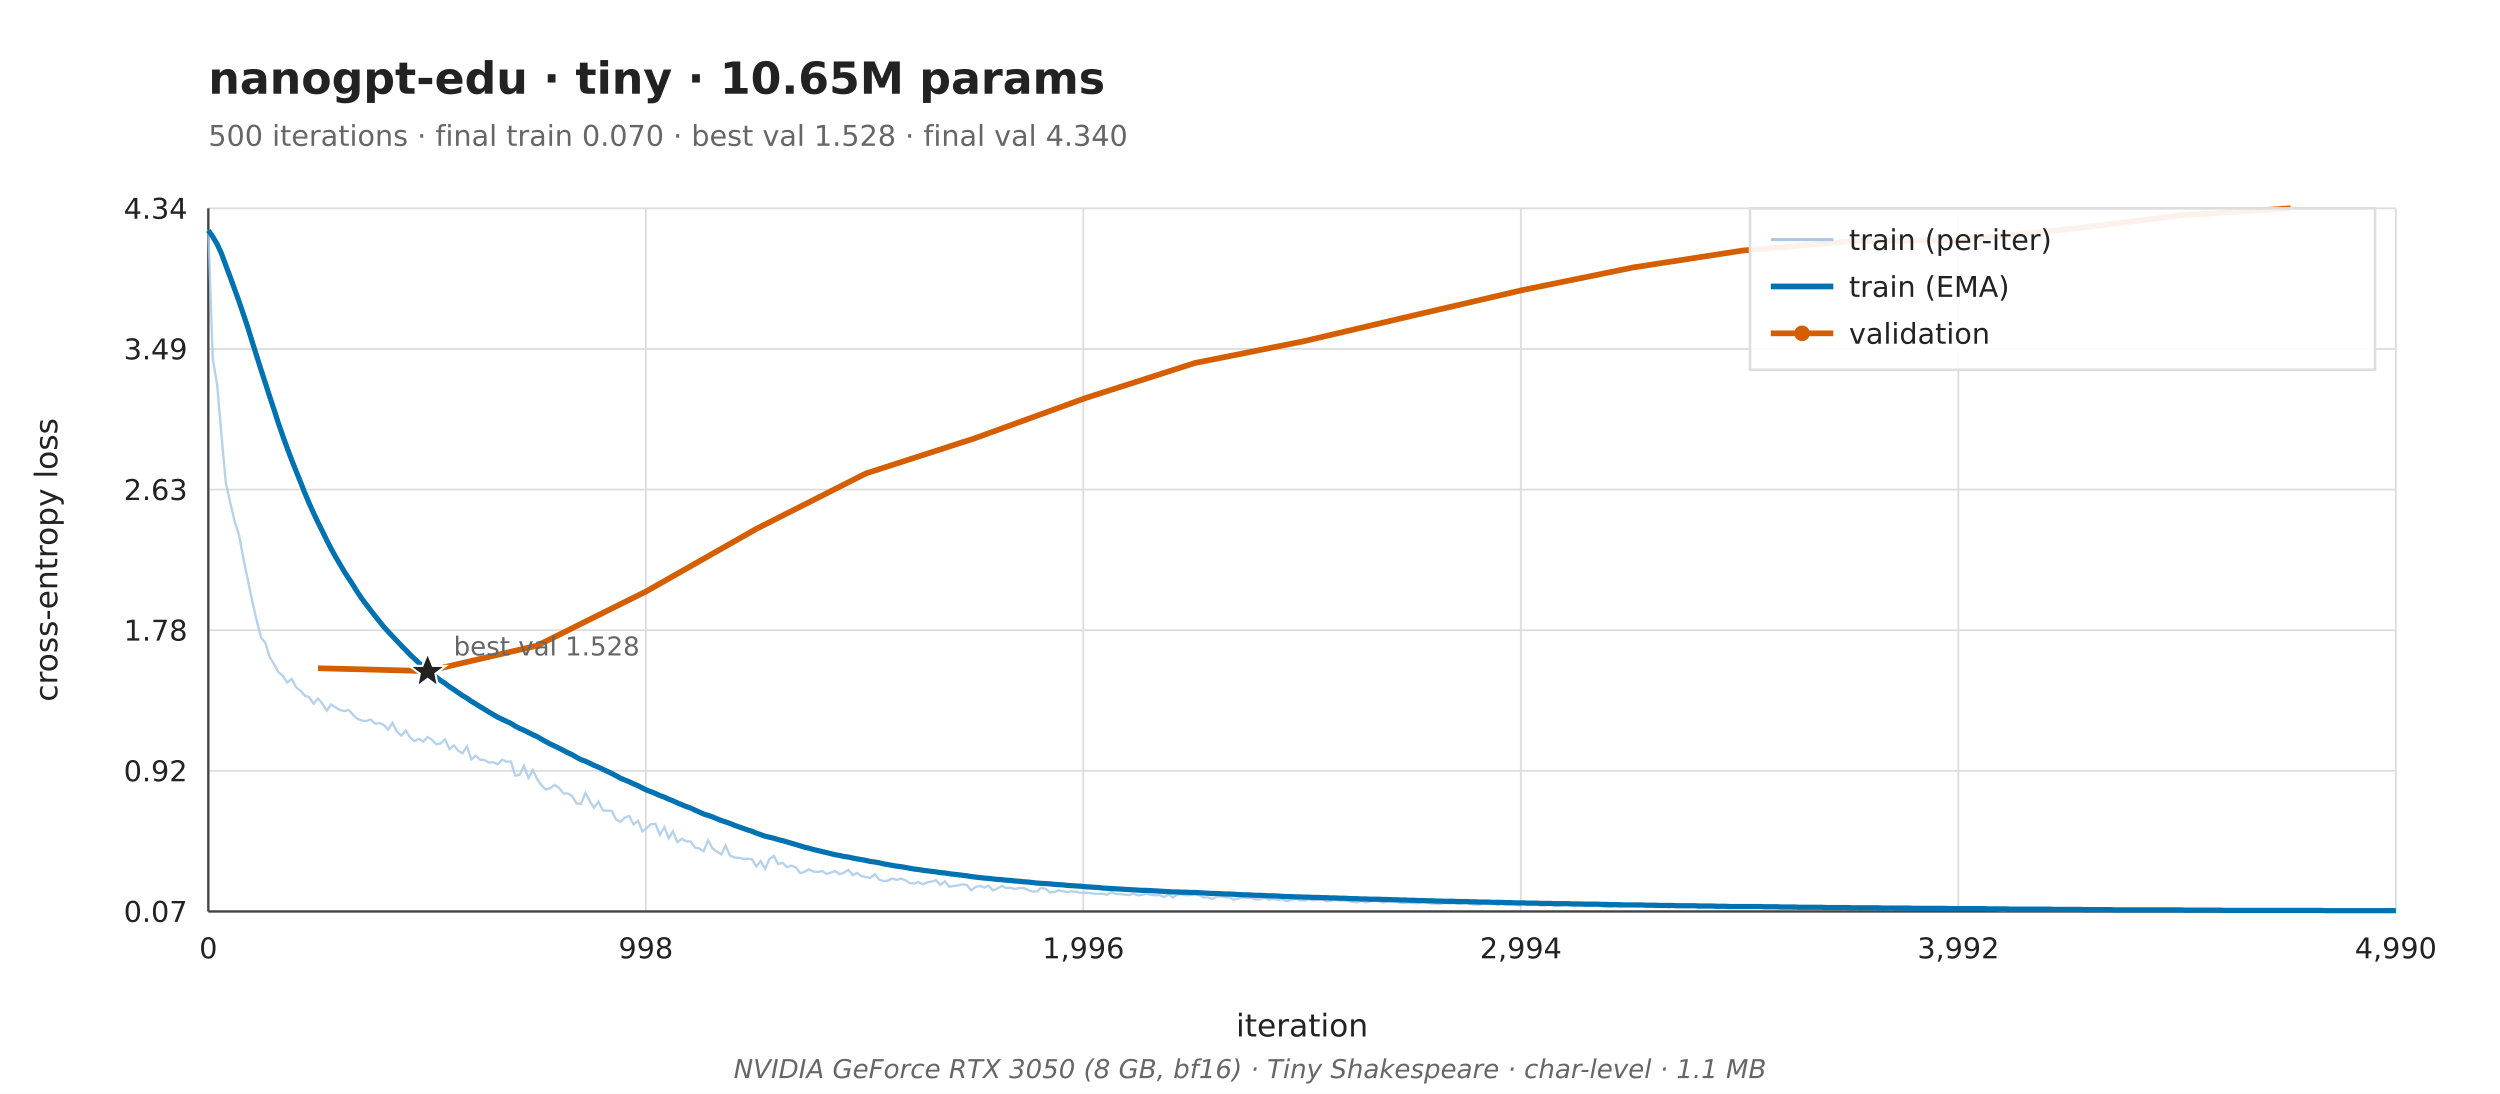
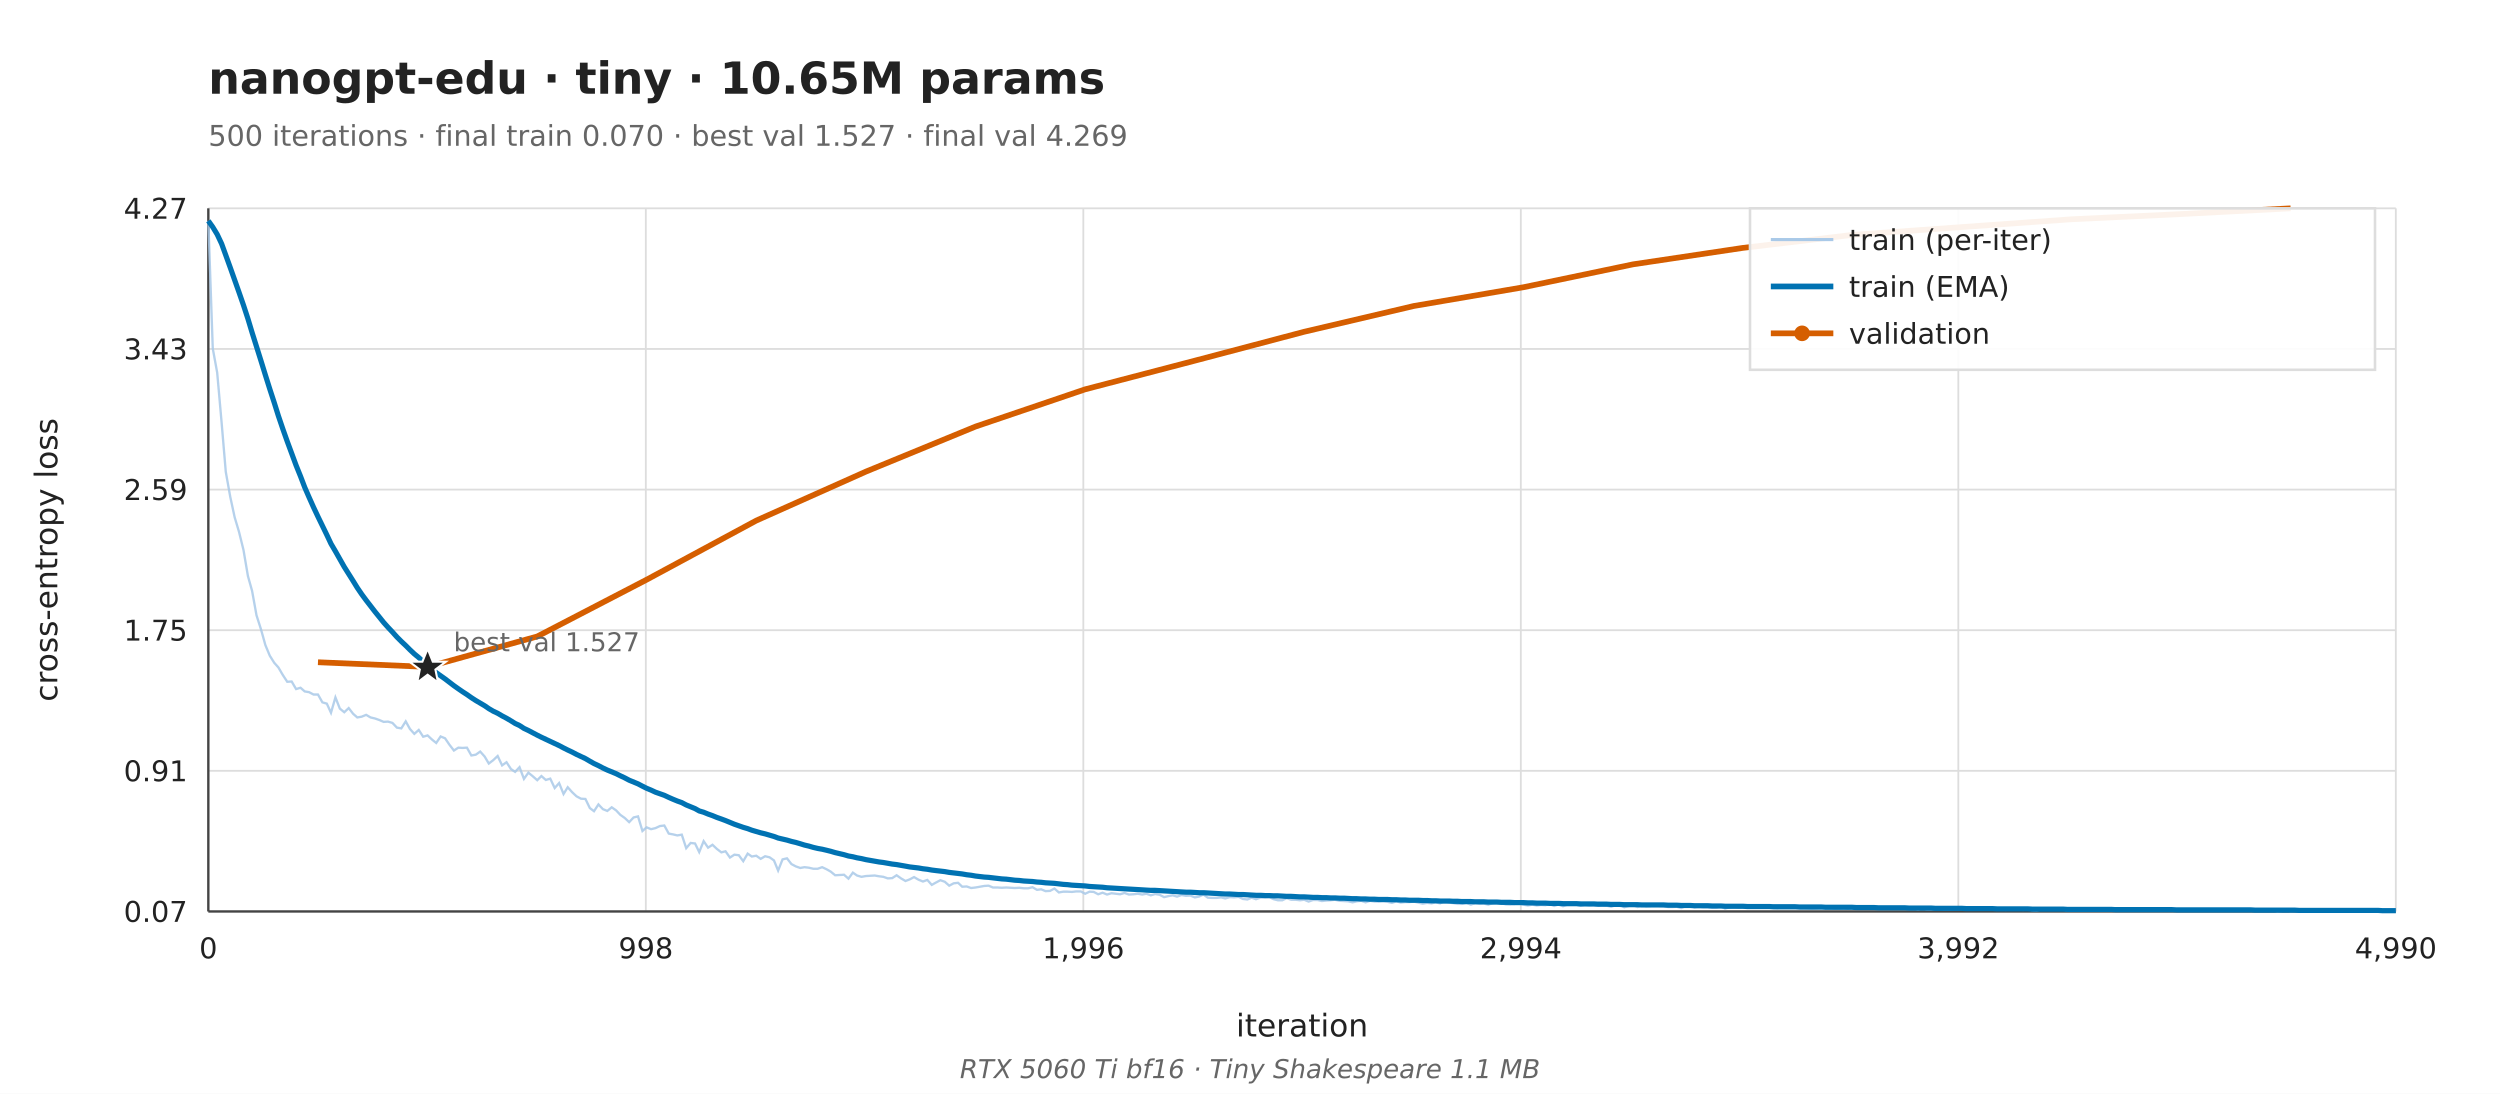
<svg xmlns="http://www.w3.org/2000/svg" width="960" height="420" viewBox="0 0 960 420" font-family="DejaVu Sans, Helvetica, Arial, sans-serif">
  <rect width="960" height="420" fill="white" />
  <text x="80" y="36" font-size="17" font-weight="bold" fill="#222222">nanogpt-edu · tiny · 10.65M params</text>
-   <text x="80" y="56" font-size="11" fill="#666666">500 iterations · final train 0.070 · best val 1.528 · final val 4.340</text>
+   <text x="80" y="56" font-size="11" fill="#666666">500 iterations · final train 0.070 · best val 1.527 · final val 4.269</text>
  <line x1="80" y1="350.0" x2="920" y2="350.0" stroke="#DDDDDD" stroke-width="0.7" />
  <line x1="80" y1="296.0" x2="920" y2="296.0" stroke="#DDDDDD" stroke-width="0.7" />
  <line x1="80" y1="242.0" x2="920" y2="242.0" stroke="#DDDDDD" stroke-width="0.7" />
  <line x1="80" y1="188.0" x2="920" y2="188.0" stroke="#DDDDDD" stroke-width="0.7" />
  <line x1="80" y1="134.0" x2="920" y2="134.0" stroke="#DDDDDD" stroke-width="0.7" />
  <line x1="80" y1="80.0" x2="920" y2="80.0" stroke="#DDDDDD" stroke-width="0.7" />
  <line x1="80.0" y1="80" x2="80.0" y2="350" stroke="#DDDDDD" stroke-width="0.7" />
  <line x1="248.0" y1="80" x2="248.0" y2="350" stroke="#DDDDDD" stroke-width="0.7" />
  <line x1="416.0" y1="80" x2="416.0" y2="350" stroke="#DDDDDD" stroke-width="0.7" />
  <line x1="584.0" y1="80" x2="584.0" y2="350" stroke="#DDDDDD" stroke-width="0.7" />
  <line x1="752.0" y1="80" x2="752.0" y2="350" stroke="#DDDDDD" stroke-width="0.7" />
  <line x1="920.0" y1="80" x2="920.0" y2="350" stroke="#DDDDDD" stroke-width="0.7" />
  <line x1="80" y1="80" x2="80" y2="350" stroke="#444444" stroke-width="0.9" />
  <line x1="80" y1="350" x2="920" y2="350" stroke="#444444" stroke-width="0.9" />
-   <polyline fill="none" stroke="#A9C9E8" stroke-width="0.9" opacity="0.85" points="80.0,88.5 81.7,137.8 83.4,147.8 85.1,167.8 86.7,185.3 88.4,193.0 90.1,200.1 91.8,205.6 93.5,214.6 95.2,222.8 96.8,230.6 98.5,238.0 100.2,244.7 101.9,246.9 103.6,252.4 105.3,255.1 106.9,258.1 108.6,259.5 110.3,262.1 112.0,260.7 113.7,263.9 115.4,265.2 117.0,267.1 118.7,267.7 120.4,270.2 122.1,268.2 123.8,270.2 125.5,272.9 127.1,270.5 128.8,271.6 130.5,272.6 132.2,273.1 133.9,272.6 135.6,274.5 137.2,276.0 138.9,276.7 140.6,276.9 142.3,276.3 144.0,277.9 145.7,277.7 147.3,278.3 149.0,280.2 150.7,277.6 152.4,280.9 154.1,282.5 155.8,280.5 157.4,283.1 159.1,284.6 160.8,283.7 162.5,284.8 164.2,283.0 165.9,284.1 167.5,285.8 169.2,285.5 170.9,283.9 172.6,287.6 174.3,286.2 176.0,288.3 177.6,289.3 179.3,286.6 181.0,291.6 182.7,290.2 184.4,291.7 186.1,291.9 187.7,292.8 189.4,292.7 191.1,293.5 192.8,291.7 194.5,292.5 196.2,292.4 197.8,297.8 199.5,297.6 201.2,294.1 202.9,298.7 204.6,295.7 206.3,299.2 207.9,301.5 209.6,303.2 211.3,302.6 213.0,301.4 214.7,302.6 216.4,304.7 218.0,304.7 219.7,305.7 221.4,308.5 223.1,308.7 224.8,304.5 226.5,307.6 228.1,310.2 229.8,307.8 231.5,311.2 233.2,311.3 234.9,311.4 236.6,314.7 238.2,315.6 239.9,314.0 241.6,313.3 243.3,316.6 245.0,315.2 246.7,319.2 248.3,318.0 250.0,316.5 251.7,316.4 253.4,320.6 255.1,317.6 256.8,321.9 258.4,319.2 260.1,323.4 261.8,322.1 263.5,323.1 265.2,323.1 266.9,325.5 268.5,325.8 270.2,326.9 271.9,322.7 273.6,325.8 275.3,327.0 277.0,328.1 278.6,324.7 280.3,328.5 282.0,329.3 283.7,329.4 285.4,329.8 287.1,329.8 288.7,329.9 290.4,332.7 292.1,330.6 293.8,333.6 295.5,329.8 297.2,328.7 298.8,331.8 300.5,331.3 302.2,333.0 303.9,332.4 305.6,333.1 307.3,335.3 308.9,334.8 310.6,333.8 312.3,334.7 314.0,334.8 315.7,334.5 317.4,335.6 319.0,335.1 320.7,334.5 322.4,335.7 324.1,335.1 325.8,334.0 327.5,336.1 329.1,335.2 330.8,336.4 332.5,336.8 334.2,337.1 335.9,335.7 337.6,337.8 339.2,338.3 340.9,338.2 342.6,337.3 344.3,337.9 346.0,337.4 347.7,338.0 349.3,339.1 351.0,339.3 352.7,338.7 354.4,339.6 356.1,338.8 357.8,338.5 359.4,338.0 361.1,339.8 362.8,338.4 364.5,340.5 366.2,340.2 367.9,340.0 369.5,339.6 371.2,339.8 372.9,341.9 374.6,340.6 376.3,340.2 378.0,340.8 379.6,340.1 381.3,341.9 383.0,341.2 384.7,340.2 386.4,341.0 388.1,340.9 389.7,341.4 391.4,341.0 393.1,341.0 394.8,341.8 396.5,342.4 398.2,342.3 399.8,340.9 401.5,341.3 403.2,342.7 404.9,342.5 406.6,341.9 408.3,342.3 409.9,342.5 411.6,342.3 413.3,342.5 415.0,342.8 416.7,342.8 418.4,342.9 420.0,343.2 421.7,343.2 423.4,343.2 425.1,343.6 426.8,342.5 428.5,343.3 430.1,343.3 431.8,343.5 433.5,343.7 435.2,343.2 436.9,343.8 438.6,343.6 440.2,343.2 441.9,343.6 443.6,343.8 445.3,343.7 447.0,344.5 448.7,343.5 450.3,344.6 452.0,343.6 453.7,343.4 455.4,343.8 457.1,343.7 458.8,343.5 460.4,343.7 462.1,344.6 463.8,344.6 465.5,345.2 467.2,344.3 468.9,344.2 470.5,344.5 472.2,344.6 473.9,345.5 475.6,345.0 477.3,344.5 479.0,344.8 480.6,344.8 482.3,345.4 484.0,345.3 485.7,344.7 487.4,345.5 489.1,345.2 490.7,345.5 492.4,345.4 494.1,346.0 495.8,345.5 497.5,345.1 499.2,345.7 500.8,345.8 502.5,345.3 504.2,345.7 505.9,345.6 507.6,345.3 509.3,346.1 510.9,345.9 512.6,345.6 514.3,345.8 516.0,345.8 517.7,346.0 519.4,346.3 521.0,346.5 522.7,345.9 524.4,346.5 526.1,346.1 527.8,345.9 529.5,346.1 531.1,346.6 532.8,346.2 534.5,346.0 536.2,346.2 537.9,346.7 539.6,346.7 541.2,346.5 542.9,346.8 544.6,346.8 546.3,346.5 548.0,346.5 549.7,347.0 551.3,347.0 553.0,347.1 554.7,346.7 556.4,346.9 558.1,346.8 559.8,347.0 561.4,346.9 563.1,346.7 564.8,347.2 566.5,347.4 568.2,347.4 569.9,346.8 571.5,347.1 573.2,346.6 574.9,347.5 576.6,347.2 578.3,347.4 580.0,347.4 581.6,347.1 583.3,347.7 585.0,347.1 586.7,347.3 588.4,347.2 590.1,347.4 591.7,347.7 593.4,347.7 595.1,347.2 596.8,347.7 598.5,347.8 600.2,347.5 601.8,347.5 603.5,347.6 605.2,347.8 606.9,347.7 608.6,347.7 610.3,347.8 611.9,347.6 613.6,347.5 615.3,348.1 617.0,348.3 618.7,348.2 620.4,347.9 622.0,348.4 623.7,347.7 625.4,347.9 627.1,347.8 628.8,348.1 630.5,347.9 632.1,348.0 633.8,348.0 635.5,348.4 637.2,348.2 638.9,347.9 640.6,348.4 642.2,348.2 643.9,348.2 645.6,348.2 647.3,348.3 649.0,348.3 650.7,348.1 652.3,348.6 654.0,348.4 655.7,348.4 657.4,348.3 659.1,348.6 660.8,348.3 662.4,348.7 664.1,348.7 665.8,348.1 667.5,348.2 669.2,348.3 670.9,348.2 672.5,348.3 674.2,348.6 675.9,348.5 677.6,348.5 679.3,348.7 681.0,348.5 682.6,348.8 684.3,348.8 686.0,348.6 687.7,348.5 689.4,349.1 691.1,349.0 692.7,348.8 694.4,348.7 696.1,348.5 697.8,348.6 699.5,348.6 701.2,349.0 702.8,349.0 704.5,348.7 706.2,348.8 707.9,349.1 709.6,348.8 711.3,348.7 712.9,349.1 714.6,348.7 716.3,348.9 718.0,348.7 719.7,349.1 721.4,348.8 723.0,349.0 724.7,349.0 726.4,349.3 728.1,348.8 729.8,349.0 731.5,348.8 733.1,348.9 734.8,349.2 736.5,349.1 738.2,349.0 739.9,349.0 741.6,349.1 743.2,348.7 744.9,349.3 746.6,349.1 748.3,349.1 750.0,349.2 751.7,349.1 753.3,349.1 755.0,349.1 756.7,349.2 758.4,349.2 760.1,349.1 761.8,349.0 763.4,349.2 765.1,349.3 766.8,349.4 768.5,349.5 770.2,349.5 771.9,349.2 773.5,349.2 775.2,349.4 776.9,349.3 778.6,349.3 780.3,349.4 782.0,349.3 783.6,349.3 785.3,349.3 787.0,349.2 788.7,349.3 790.4,349.4 792.1,349.5 793.7,349.7 795.4,349.2 797.1,349.5 798.8,349.8 800.5,349.5 802.2,349.5 803.8,349.5 805.5,349.5 807.2,349.6 808.9,349.6 810.6,349.6 812.3,349.7 813.9,349.3 815.6,349.8 817.3,349.7 819.0,349.4 820.7,349.5 822.4,349.4 824.0,349.5 825.7,349.5 827.4,349.3 829.1,349.7 830.8,349.5 832.5,349.4 834.1,349.2 835.8,349.5 837.5,349.8 839.2,349.7 840.9,349.6 842.6,349.8 844.2,349.8 845.9,349.6 847.6,349.9 849.3,349.7 851.0,349.7 852.7,349.7 854.3,349.8 856.0,349.6 857.7,349.8 859.4,349.5 861.1,349.4 862.8,349.8 864.4,349.8 866.1,349.8 867.8,349.8 869.5,349.6 871.2,349.7 872.9,349.7 874.5,349.6 876.2,349.7 877.9,349.8 879.6,349.6 881.3,349.8 883.0,349.4 884.6,349.8 886.3,349.8 888.0,349.7 889.7,349.6 891.4,349.8 893.1,349.7 894.7,349.8 896.4,349.6 898.1,349.7 899.8,349.8 901.5,349.5 903.2,349.7 904.8,349.7 906.5,350.0 908.2,349.8 909.9,349.8 911.6,349.7 913.3,349.7 914.9,349.7 916.6,349.9 918.3,349.8 920.0,349.8" />
-   <polyline fill="none" stroke="#0072B2" stroke-width="2" points="80.0,88.5 81.7,90.9 83.4,93.8 85.1,97.5 86.7,101.9 88.4,106.4 90.1,111.1 91.8,115.8 93.5,120.8 95.2,125.9 96.8,131.1 98.5,136.5 100.2,141.9 101.9,147.1 103.6,152.4 105.3,157.5 106.9,162.5 108.6,167.4 110.3,172.1 112.0,176.6 113.7,180.9 115.4,185.1 117.0,189.2 118.7,193.2 120.4,197.0 122.1,200.6 123.8,204.0 125.5,207.5 127.1,210.6 128.8,213.7 130.5,216.6 132.2,219.5 133.9,222.1 135.6,224.7 137.2,227.3 138.9,229.8 140.6,232.1 142.3,234.3 144.0,236.5 145.7,238.6 147.3,240.6 149.0,242.5 150.7,244.3 152.4,246.1 154.1,247.9 155.8,249.6 157.4,251.3 159.1,252.9 160.8,254.5 162.5,256.0 164.2,257.3 165.9,258.7 167.5,260.0 169.2,261.3 170.9,262.4 172.6,263.7 174.3,264.8 176.0,266.0 177.6,267.1 179.3,268.1 181.0,269.3 182.7,270.3 184.4,271.4 186.1,272.4 187.7,273.4 189.4,274.4 191.1,275.4 192.8,276.2 194.5,277.0 196.2,277.8 197.8,278.8 199.5,279.7 201.2,280.4 202.9,281.3 204.6,282.1 206.3,282.9 207.9,283.8 209.6,284.8 211.3,285.7 213.0,286.5 214.7,287.3 216.4,288.2 218.0,289.0 219.7,289.8 221.4,290.8 223.1,291.7 224.8,292.3 226.5,293.1 228.1,293.9 229.8,294.6 231.5,295.4 233.2,296.2 234.9,297.0 236.6,297.9 238.2,298.8 239.9,299.5 241.6,300.2 243.3,301.0 245.0,301.7 246.7,302.6 248.3,303.4 250.0,304.0 251.7,304.7 253.4,305.5 255.1,306.1 256.8,306.9 258.4,307.5 260.1,308.3 261.8,309.0 263.5,309.7 265.2,310.3 266.9,311.1 268.5,311.8 270.2,312.6 271.9,313.1 273.6,313.7 275.3,314.4 277.0,315.1 278.6,315.6 280.3,316.2 282.0,316.9 283.7,317.5 285.4,318.1 287.1,318.7 288.7,319.2 290.4,319.9 292.1,320.5 293.8,321.1 295.5,321.5 297.2,321.9 298.8,322.4 300.5,322.8 302.2,323.3 303.9,323.8 305.6,324.3 307.3,324.8 308.9,325.3 310.6,325.7 312.3,326.2 314.0,326.6 315.7,327.0 317.4,327.4 319.0,327.8 320.7,328.2 322.4,328.5 324.1,328.9 325.8,329.1 327.5,329.5 329.1,329.8 330.8,330.1 332.5,330.4 334.2,330.8 335.9,331.0 337.6,331.3 339.2,331.7 340.9,332.0 342.6,332.3 344.3,332.6 346.0,332.8 347.7,333.1 349.3,333.4 351.0,333.7 352.7,333.9 354.4,334.2 356.1,334.4 357.8,334.6 359.4,334.8 361.1,335.1 362.8,335.2 364.5,335.5 366.2,335.7 367.9,335.9 369.5,336.1 371.2,336.3 372.9,336.6 374.6,336.8 376.3,337.0 378.0,337.2 379.6,337.3 381.3,337.5 383.0,337.7 384.7,337.8 386.4,338.0 388.1,338.1 389.7,338.3 391.4,338.4 393.1,338.6 394.8,338.7 396.5,338.9 398.2,339.1 399.8,339.2 401.5,339.3 403.2,339.4 404.9,339.6 406.6,339.7 408.3,339.8 409.9,340.0 411.6,340.1 413.3,340.2 415.0,340.3 416.7,340.5 418.4,340.6 420.0,340.7 421.7,340.8 423.4,341.0 425.1,341.1 426.8,341.2 428.5,341.3 430.1,341.4 431.8,341.5 433.5,341.6 435.2,341.7 436.9,341.8 438.6,341.9 440.2,341.9 441.9,342.0 443.6,342.1 445.3,342.2 447.0,342.3 448.7,342.4 450.3,342.5 452.0,342.5 453.7,342.6 455.4,342.6 457.1,342.7 458.8,342.7 460.4,342.8 462.1,342.9 463.8,343.0 465.5,343.1 467.2,343.1 468.9,343.2 470.5,343.3 472.2,343.3 473.9,343.4 475.6,343.5 477.3,343.6 479.0,343.6 480.6,343.7 482.3,343.8 484.0,343.8 485.7,343.9 487.4,344.0 489.1,344.0 490.7,344.1 492.4,344.2 494.1,344.3 495.8,344.3 497.5,344.4 499.2,344.4 500.8,344.5 502.5,344.5 504.2,344.6 505.9,344.6 507.6,344.7 509.3,344.7 510.9,344.8 512.6,344.8 514.3,344.9 516.0,344.9 517.7,345.0 519.4,345.1 521.0,345.1 522.7,345.2 524.4,345.2 526.1,345.3 527.8,345.3 529.5,345.3 531.1,345.4 532.8,345.4 534.5,345.5 536.2,345.5 537.9,345.6 539.6,345.6 541.2,345.7 542.9,345.7 544.6,345.8 546.3,345.8 548.0,345.9 549.7,345.9 551.3,346.0 553.0,346.0 554.7,346.1 556.4,346.1 558.1,346.1 559.8,346.2 561.4,346.2 563.1,346.2 564.8,346.3 566.5,346.3 568.2,346.4 569.9,346.4 571.5,346.4 573.2,346.5 574.9,346.5 576.6,346.5 578.3,346.6 580.0,346.6 581.6,346.7 583.3,346.7 585.0,346.7 586.7,346.8 588.4,346.8 590.1,346.8 591.7,346.9 593.4,346.9 595.1,346.9 596.8,347.0 598.5,347.0 600.2,347.0 601.8,347.0 603.5,347.1 605.2,347.1 606.9,347.1 608.6,347.2 610.3,347.2 611.9,347.2 613.6,347.2 615.3,347.3 617.0,347.3 618.7,347.4 620.4,347.4 622.0,347.4 623.7,347.5 625.4,347.5 627.1,347.5 628.8,347.5 630.5,347.5 632.1,347.6 633.8,347.6 635.5,347.6 637.2,347.7 638.9,347.7 640.6,347.7 642.2,347.7 643.9,347.8 645.6,347.8 647.3,347.8 649.0,347.8 650.7,347.8 652.3,347.9 654.0,347.9 655.7,347.9 657.4,347.9 659.1,348.0 660.8,348.0 662.4,348.0 664.1,348.1 665.8,348.1 667.5,348.1 669.2,348.1 670.9,348.1 672.5,348.1 674.2,348.1 675.9,348.1 677.6,348.2 679.3,348.2 681.0,348.2 682.6,348.2 684.3,348.3 686.0,348.3 687.7,348.3 689.4,348.3 691.1,348.4 692.7,348.4 694.4,348.4 696.1,348.4 697.8,348.4 699.5,348.4 701.2,348.5 702.8,348.5 704.5,348.5 706.2,348.5 707.9,348.5 709.6,348.5 711.3,348.6 712.9,348.6 714.6,348.6 716.3,348.6 718.0,348.6 719.7,348.6 721.4,348.6 723.0,348.7 724.7,348.7 726.4,348.7 728.1,348.7 729.8,348.7 731.5,348.7 733.1,348.7 734.8,348.8 736.5,348.8 738.2,348.8 739.9,348.8 741.6,348.8 743.2,348.8 744.9,348.8 746.6,348.8 748.3,348.9 750.0,348.9 751.7,348.9 753.3,348.9 755.0,348.9 756.7,348.9 758.4,348.9 760.1,348.9 761.8,348.9 763.4,349.0 765.1,349.0 766.8,349.0 768.5,349.0 770.2,349.0 771.9,349.1 773.5,349.1 775.2,349.1 776.9,349.1 778.6,349.1 780.3,349.1 782.0,349.1 783.6,349.1 785.3,349.1 787.0,349.1 788.7,349.2 790.4,349.2 792.1,349.2 793.7,349.2 795.4,349.2 797.1,349.2 798.8,349.2 800.5,349.3 802.2,349.3 803.8,349.3 805.5,349.3 807.2,349.3 808.9,349.3 810.6,349.3 812.3,349.4 813.9,349.4 815.6,349.4 817.3,349.4 819.0,349.4 820.7,349.4 822.4,349.4 824.0,349.4 825.7,349.4 827.4,349.4 829.1,349.4 830.8,349.4 832.5,349.4 834.1,349.4 835.8,349.4 837.5,349.4 839.2,349.5 840.9,349.5 842.6,349.5 844.2,349.5 845.9,349.5 847.6,349.5 849.3,349.5 851.0,349.5 852.7,349.5 854.3,349.6 856.0,349.6 857.7,349.6 859.4,349.6 861.1,349.6 862.8,349.6 864.4,349.6 866.1,349.6 867.8,349.6 869.5,349.6 871.2,349.6 872.9,349.6 874.5,349.6 876.2,349.6 877.9,349.6 879.6,349.6 881.3,349.6 883.0,349.6 884.6,349.6 886.3,349.6 888.0,349.6 889.7,349.6 891.4,349.6 893.1,349.7 894.7,349.7 896.4,349.7 898.1,349.7 899.8,349.7 901.5,349.7 903.2,349.7 904.8,349.7 906.5,349.7 908.2,349.7 909.9,349.7 911.6,349.7 913.3,349.7 914.9,349.7 916.6,349.7 918.3,349.7 920.0,349.7" />
-   <polyline fill="none" stroke="#D55E00" stroke-width="2.2" points="122.1,256.6 164.2,257.7 206.3,247.9 248.3,227.0 290.4,203.1 332.5,181.8 374.6,168.2 416.7,152.9 458.8,139.4 500.8,131.0 542.9,121.1 585.0,111.3 627.1,102.7 669.2,96.2 711.3,92.6 753.3,92.2 795.4,87.9 837.5,82.7 879.6,80.0" />
-   <polygon points="164.2,250.7 166.2,255.7 171.2,255.7 167.2,258.7 168.2,263.7 164.2,260.7 160.2,263.7 161.2,258.7 157.2,255.7 162.2,255.7" fill="#222" stroke="white" stroke-width="0.8" />
-   <text x="174.2" y="251.7" font-size="10" fill="#666666">best val 1.528</text>
+   <polyline fill="none" stroke="#A9C9E8" stroke-width="0.9" opacity="0.85" points="80.0,84.8 81.7,133.8 83.4,143.1 85.1,162.3 86.7,181.2 88.4,190.7 90.1,198.6 91.8,204.3 93.5,211.2 95.2,221.2 96.8,226.9 98.5,236.3 100.2,241.6 101.9,247.7 103.6,251.8 105.3,254.5 106.9,256.3 108.6,259.2 110.3,261.8 112.0,261.7 113.7,264.6 115.4,264.1 117.0,265.5 118.7,265.8 120.4,266.7 122.1,266.7 123.8,269.7 125.5,270.2 127.1,273.7 128.8,267.8 130.5,272.1 132.2,273.5 133.9,271.9 135.6,274.1 137.2,275.5 138.9,275.2 140.6,274.5 142.3,275.5 144.0,275.9 145.7,276.5 147.3,277.2 149.0,277.1 150.7,277.6 152.4,279.4 154.1,279.7 155.8,277.0 157.4,279.9 159.1,281.8 160.8,280.3 162.5,282.9 164.2,282.4 165.9,284.0 167.5,285.3 169.2,282.8 170.9,283.5 172.6,286.0 174.3,288.2 176.0,287.1 177.6,287.2 179.3,287.1 181.0,290.1 182.7,289.8 184.4,288.6 186.1,290.5 187.7,293.2 189.4,291.9 191.1,290.3 192.8,293.9 194.5,292.7 196.2,295.3 197.8,296.4 199.5,294.6 201.2,299.1 202.9,296.7 204.6,298.1 206.3,299.6 207.9,298.0 209.6,299.5 211.3,299.0 213.0,302.6 214.7,300.7 216.4,304.9 218.0,302.3 219.7,304.2 221.4,305.8 223.1,306.7 224.8,306.8 226.5,310.3 228.1,311.5 229.8,308.9 231.5,310.7 233.2,311.4 234.9,310.0 236.6,311.2 238.2,312.9 239.9,314.1 241.6,315.7 243.3,313.9 245.0,313.5 246.7,319.1 248.3,317.7 250.0,318.4 251.7,318.0 253.4,317.2 255.1,317.0 256.8,320.1 258.4,320.4 260.1,320.8 261.8,320.5 263.5,325.7 265.2,323.7 266.9,323.9 268.5,327.2 270.2,323.0 271.9,325.5 273.6,324.4 275.3,326.0 277.0,327.3 278.6,326.9 280.3,329.3 282.0,328.2 283.7,328.4 285.4,330.7 287.1,327.8 288.7,328.9 290.4,328.6 292.1,329.8 293.8,328.8 295.5,329.2 297.2,330.4 298.8,334.3 300.5,330.0 302.2,329.6 303.9,331.8 305.6,332.7 307.3,333.3 308.9,333.0 310.6,333.2 312.3,333.6 314.0,333.6 315.7,333.0 317.4,333.8 319.0,334.7 320.7,336.1 322.4,336.0 324.1,335.9 325.8,337.4 327.5,335.1 329.1,336.2 330.8,336.7 332.5,336.4 334.2,336.3 335.9,336.2 337.6,336.5 339.2,336.7 340.9,337.3 342.6,337.2 344.3,336.1 346.0,337.3 347.7,338.3 349.3,337.7 351.0,336.8 352.7,337.8 354.4,338.5 356.1,337.9 357.8,339.8 359.4,338.9 361.1,338.0 362.8,338.6 364.5,340.1 366.2,339.2 367.9,339.0 369.5,340.5 371.2,340.4 372.9,341.0 374.6,340.8 376.3,340.5 378.0,340.2 379.6,340.1 381.3,340.8 383.0,340.8 384.7,340.9 386.4,340.8 388.1,340.9 389.7,341.0 391.4,340.9 393.1,341.1 394.8,341.1 396.5,340.7 398.2,341.7 399.8,341.5 401.5,342.2 403.2,342.1 404.9,341.2 406.6,342.7 408.3,342.4 409.9,342.4 411.6,342.5 413.3,342.3 415.0,342.3 416.7,343.2 418.4,342.4 420.0,342.5 421.7,343.4 423.4,342.8 425.1,343.5 426.8,343.0 428.5,343.2 430.1,343.4 431.8,342.9 433.5,343.5 435.2,343.4 436.9,343.2 438.6,343.5 440.2,343.2 441.9,343.8 443.6,343.3 445.3,343.6 447.0,344.5 448.7,344.1 450.3,343.8 452.0,344.3 453.7,343.7 455.4,344.0 457.1,343.9 458.8,344.6 460.4,344.3 462.1,343.5 463.8,344.7 465.5,344.8 467.2,344.8 468.9,344.6 470.5,345.0 472.2,344.5 473.9,344.6 475.6,344.4 477.3,345.2 479.0,345.4 480.6,344.7 482.3,345.3 484.0,344.7 485.7,344.6 487.4,344.5 489.1,345.3 490.7,345.7 492.4,345.7 494.1,344.9 495.8,345.5 497.5,345.5 499.2,345.7 500.8,345.5 502.5,346.2 504.2,345.6 505.9,345.6 507.6,346.0 509.3,345.8 510.9,345.7 512.6,345.5 514.3,345.9 516.0,346.0 517.7,346.1 519.4,346.5 521.0,346.1 522.7,345.9 524.4,346.5 526.1,345.9 527.8,346.2 529.5,346.2 531.1,346.1 532.8,346.3 534.5,346.7 536.2,346.1 537.9,346.6 539.6,346.4 541.2,346.4 542.9,346.2 544.6,346.6 546.3,347.0 548.0,346.7 549.7,346.9 551.3,346.5 553.0,346.9 554.7,346.0 556.4,346.6 558.1,346.8 559.8,347.1 561.4,347.1 563.1,346.7 564.8,347.4 566.5,346.7 568.2,347.1 569.9,347.0 571.5,347.4 573.2,346.8 574.9,346.6 576.6,346.9 578.3,347.3 580.0,347.4 581.6,347.1 583.3,346.9 585.0,347.4 586.7,347.7 588.4,347.4 590.1,347.7 591.7,347.5 593.4,347.6 595.1,347.2 596.8,347.9 598.5,347.3 600.2,348.0 601.8,347.4 603.5,347.2 605.2,347.4 606.9,347.8 608.6,347.4 610.3,347.7 611.9,347.6 613.6,347.8 615.3,347.6 617.0,347.8 618.7,348.2 620.4,347.6 622.0,347.5 623.7,348.4 625.4,347.9 627.1,347.6 628.8,348.3 630.5,347.6 632.1,348.0 633.8,347.9 635.5,347.7 637.2,347.9 638.9,348.0 640.6,348.3 642.2,348.3 643.9,348.2 645.6,348.7 647.3,348.0 649.0,348.0 650.7,348.4 652.3,348.1 654.0,348.4 655.7,348.4 657.4,348.5 659.1,348.5 660.8,348.0 662.4,348.9 664.1,348.4 665.8,348.1 667.5,348.5 669.2,348.4 670.9,348.5 672.5,348.6 674.2,348.4 675.9,348.1 677.6,348.5 679.3,348.6 681.0,348.5 682.6,348.7 684.3,348.3 686.0,348.6 687.7,348.4 689.4,348.5 691.1,348.6 692.7,348.6 694.4,348.7 696.1,348.8 697.8,348.7 699.5,348.4 701.2,348.6 702.8,348.4 704.5,348.9 706.2,348.8 707.9,348.6 709.6,349.0 711.3,348.3 712.9,349.0 714.6,348.8 716.3,348.9 718.0,348.7 719.7,349.0 721.4,349.0 723.0,348.6 724.7,348.7 726.4,348.8 728.1,348.9 729.8,349.0 731.5,349.0 733.1,348.9 734.8,348.8 736.5,349.2 738.2,348.8 739.9,349.2 741.6,349.2 743.2,348.9 744.9,349.0 746.6,349.3 748.3,349.3 750.0,349.1 751.7,349.1 753.3,348.9 755.0,349.2 756.7,349.3 758.4,349.2 760.1,349.3 761.8,348.8 763.4,349.1 765.1,349.3 766.8,349.2 768.5,349.1 770.2,349.4 771.9,349.2 773.5,349.1 775.2,349.3 776.9,349.4 778.6,349.2 780.3,349.5 782.0,349.6 783.6,349.3 785.3,349.2 787.0,349.2 788.7,349.2 790.4,349.2 792.1,349.2 793.7,349.6 795.4,349.3 797.1,349.6 798.8,349.3 800.5,349.1 802.2,349.3 803.8,349.1 805.5,349.5 807.2,349.5 808.9,349.6 810.6,349.4 812.3,349.3 813.9,349.4 815.6,349.4 817.3,349.5 819.0,349.3 820.7,349.3 822.4,349.3 824.0,349.4 825.7,349.5 827.4,349.5 829.1,349.5 830.8,349.5 832.5,349.4 834.1,349.5 835.8,349.6 837.5,349.5 839.2,349.7 840.9,349.1 842.6,349.3 844.2,349.7 845.9,349.6 847.6,349.6 849.3,349.7 851.0,349.4 852.7,349.6 854.3,349.5 856.0,349.4 857.7,349.6 859.4,349.5 861.1,349.4 862.8,349.4 864.4,349.5 866.1,349.7 867.8,349.6 869.5,349.6 871.2,349.4 872.9,349.5 874.5,350.0 876.2,349.8 877.9,349.6 879.6,349.9 881.3,349.8 883.0,350.0 884.6,349.4 886.3,349.5 888.0,349.7 889.7,349.4 891.4,349.6 893.1,349.7 894.7,349.7 896.4,349.7 898.1,349.5 899.8,349.8 901.5,349.9 903.2,349.5 904.8,349.8 906.5,349.7 908.2,349.9 909.9,349.7 911.6,350.0 913.3,349.5 914.9,350.0 916.6,349.6 918.3,349.6 920.0,349.8" />
+   <polyline fill="none" stroke="#0072B2" stroke-width="2" points="80.0,84.8 81.7,87.2 83.4,90.0 85.1,93.6 86.7,98.0 88.4,102.7 90.1,107.5 91.8,112.3 93.5,117.2 95.2,122.4 96.8,127.7 98.5,133.1 100.2,138.5 101.9,144.0 103.6,149.4 105.3,154.6 106.9,159.7 108.6,164.7 110.3,169.5 112.0,174.1 113.7,178.7 115.4,182.9 117.0,187.1 118.7,191.0 120.4,194.8 122.1,198.4 123.8,201.9 125.5,205.4 127.1,208.8 128.8,211.7 130.5,214.7 132.2,217.7 133.9,220.4 135.6,223.1 137.2,225.7 138.9,228.2 140.6,230.5 142.3,232.7 144.0,234.9 145.7,237.0 147.3,239.0 149.0,240.9 150.7,242.7 152.4,244.6 154.1,246.3 155.8,247.9 157.4,249.5 159.1,251.1 160.8,252.5 162.5,254.1 164.2,255.5 165.9,256.9 167.5,258.3 169.2,259.5 170.9,260.7 172.6,262.0 174.3,263.3 176.0,264.5 177.6,265.6 179.3,266.7 181.0,267.9 182.7,269.0 184.4,270.0 186.1,271.0 187.7,272.1 189.4,273.1 191.1,273.9 192.8,274.9 194.5,275.8 196.2,276.8 197.8,277.8 199.5,278.6 201.2,279.7 202.9,280.5 204.6,281.4 206.3,282.3 207.9,283.1 209.6,283.9 211.3,284.7 213.0,285.5 214.7,286.3 216.4,287.2 218.0,288.0 219.7,288.8 221.4,289.7 223.1,290.5 224.8,291.3 226.5,292.3 228.1,293.2 229.8,294.0 231.5,294.9 233.2,295.7 234.9,296.4 236.6,297.1 238.2,297.9 239.9,298.7 241.6,299.6 243.3,300.3 245.0,301.0 246.7,301.9 248.3,302.7 250.0,303.4 251.7,304.2 253.4,304.8 255.1,305.4 256.8,306.2 258.4,306.9 260.1,307.6 261.8,308.2 263.5,309.1 265.2,309.8 266.9,310.5 268.5,311.4 270.2,311.9 271.9,312.6 273.6,313.2 275.3,313.9 277.0,314.5 278.6,315.1 280.3,315.8 282.0,316.5 283.7,317.1 285.4,317.7 287.1,318.2 288.7,318.8 290.4,319.3 292.1,319.8 293.8,320.2 295.5,320.7 297.2,321.2 298.8,321.8 300.5,322.2 302.2,322.6 303.9,323.1 305.6,323.5 307.3,324.0 308.9,324.5 310.6,324.9 312.3,325.4 314.0,325.8 315.7,326.1 317.4,326.5 319.0,326.9 320.7,327.4 322.4,327.8 324.1,328.2 325.8,328.7 327.5,329.0 329.1,329.4 330.8,329.7 332.5,330.1 334.2,330.4 335.9,330.7 337.6,331.0 339.2,331.2 340.9,331.5 342.6,331.8 344.3,332.0 346.0,332.3 347.7,332.6 349.3,332.9 351.0,333.1 352.7,333.3 354.4,333.6 356.1,333.8 357.8,334.1 359.4,334.3 361.1,334.5 362.8,334.7 364.5,335.0 366.2,335.2 367.9,335.4 369.5,335.6 371.2,335.9 372.9,336.1 374.6,336.4 376.3,336.6 378.0,336.8 379.6,336.9 381.3,337.1 383.0,337.3 384.7,337.5 386.4,337.6 388.1,337.8 389.7,338.0 391.4,338.1 393.1,338.3 394.8,338.4 396.5,338.5 398.2,338.7 399.8,338.8 401.5,339.0 403.2,339.1 404.9,339.2 406.6,339.4 408.3,339.6 409.9,339.7 411.6,339.9 413.3,340.0 415.0,340.1 416.7,340.2 418.4,340.4 420.0,340.5 421.7,340.6 423.4,340.7 425.1,340.9 426.8,341.0 428.5,341.1 430.1,341.2 431.8,341.3 433.5,341.4 435.2,341.5 436.9,341.6 438.6,341.7 440.2,341.8 441.9,341.9 443.6,341.9 445.3,342.0 447.0,342.1 448.7,342.2 450.3,342.3 452.0,342.4 453.7,342.5 455.4,342.6 457.1,342.6 458.8,342.7 460.4,342.8 462.1,342.8 463.8,342.9 465.5,343.0 467.2,343.1 468.9,343.2 470.5,343.3 472.2,343.3 473.9,343.4 475.6,343.5 477.3,343.5 479.0,343.6 480.6,343.7 482.3,343.8 484.0,343.8 485.7,343.9 487.4,343.9 489.1,344.0 490.7,344.0 492.4,344.1 494.1,344.2 495.8,344.2 497.5,344.3 499.2,344.4 500.8,344.4 502.5,344.5 504.2,344.6 505.9,344.6 507.6,344.7 509.3,344.7 510.9,344.8 512.6,344.8 514.3,344.9 516.0,344.9 517.7,345.0 519.4,345.1 521.0,345.1 522.7,345.2 524.4,345.2 526.1,345.3 527.8,345.3 529.5,345.4 531.1,345.4 532.8,345.4 534.5,345.5 536.2,345.5 537.9,345.6 539.6,345.6 541.2,345.7 542.9,345.7 544.6,345.7 546.3,345.8 548.0,345.8 549.7,345.9 551.3,345.9 553.0,346.0 554.7,346.0 556.4,346.0 558.1,346.1 559.8,346.1 561.4,346.2 563.1,346.2 564.8,346.2 566.5,346.3 568.2,346.3 569.9,346.3 571.5,346.4 573.2,346.4 574.9,346.4 576.6,346.5 578.3,346.5 580.0,346.5 581.6,346.6 583.3,346.6 585.0,346.6 586.7,346.7 588.4,346.7 590.1,346.8 591.7,346.8 593.4,346.8 595.1,346.9 596.8,346.9 598.5,346.9 600.2,347.0 601.8,347.0 603.5,347.0 605.2,347.0 606.9,347.1 608.6,347.1 610.3,347.1 611.9,347.1 613.6,347.2 615.3,347.2 617.0,347.2 618.7,347.3 620.4,347.3 622.0,347.3 623.7,347.4 625.4,347.4 627.1,347.4 628.8,347.4 630.5,347.5 632.1,347.5 633.8,347.5 635.5,347.5 637.2,347.5 638.9,347.5 640.6,347.6 642.2,347.6 643.9,347.6 645.6,347.7 647.3,347.7 649.0,347.7 650.7,347.8 652.3,347.8 654.0,347.8 655.7,347.8 657.4,347.9 659.1,347.9 660.8,347.9 662.4,348.0 664.1,348.0 665.8,348.0 667.5,348.0 669.2,348.0 670.9,348.1 672.5,348.1 674.2,348.1 675.9,348.1 677.6,348.1 679.3,348.1 681.0,348.2 682.6,348.2 684.3,348.2 686.0,348.2 687.7,348.2 689.4,348.2 691.1,348.3 692.7,348.3 694.4,348.3 696.1,348.3 697.8,348.3 699.5,348.3 701.2,348.4 702.8,348.4 704.5,348.4 706.2,348.4 707.9,348.4 709.6,348.4 711.3,348.4 712.9,348.5 714.6,348.5 716.3,348.5 718.0,348.5 719.7,348.5 721.4,348.6 723.0,348.6 724.7,348.6 726.4,348.6 728.1,348.6 729.8,348.6 731.5,348.6 733.1,348.7 734.8,348.7 736.5,348.7 738.2,348.7 739.9,348.7 741.6,348.7 743.2,348.8 744.9,348.8 746.6,348.8 748.3,348.8 750.0,348.8 751.7,348.8 753.3,348.8 755.0,348.9 756.7,348.9 758.4,348.9 760.1,348.9 761.8,348.9 763.4,348.9 765.1,348.9 766.8,349.0 768.5,349.0 770.2,349.0 771.9,349.0 773.5,349.0 775.2,349.0 776.9,349.0 778.6,349.0 780.3,349.1 782.0,349.1 783.6,349.1 785.3,349.1 787.0,349.1 788.7,349.1 790.4,349.1 792.1,349.1 793.7,349.2 795.4,349.2 797.1,349.2 798.8,349.2 800.5,349.2 802.2,349.2 803.8,349.2 805.5,349.2 807.2,349.2 808.9,349.2 810.6,349.2 812.3,349.3 813.9,349.3 815.6,349.3 817.3,349.3 819.0,349.3 820.7,349.3 822.4,349.3 824.0,349.3 825.7,349.3 827.4,349.3 829.1,349.3 830.8,349.3 832.5,349.3 834.1,349.3 835.8,349.4 837.5,349.4 839.2,349.4 840.9,349.4 842.6,349.4 844.2,349.4 845.9,349.4 847.6,349.4 849.3,349.4 851.0,349.4 852.7,349.4 854.3,349.4 856.0,349.4 857.7,349.4 859.4,349.4 861.1,349.4 862.8,349.4 864.4,349.4 866.1,349.5 867.8,349.5 869.5,349.5 871.2,349.5 872.9,349.5 874.5,349.5 876.2,349.5 877.9,349.5 879.6,349.5 881.3,349.5 883.0,349.6 884.6,349.6 886.3,349.6 888.0,349.6 889.7,349.6 891.4,349.6 893.1,349.6 894.7,349.6 896.4,349.6 898.1,349.6 899.8,349.6 901.5,349.6 903.2,349.6 904.8,349.6 906.5,349.6 908.2,349.6 909.9,349.6 911.6,349.6 913.3,349.6 914.9,349.7 916.6,349.7 918.3,349.7 920.0,349.7" />
+   <polyline fill="none" stroke="#D55E00" stroke-width="2.2" points="122.1,254.3 164.2,256.1 206.3,244.4 248.3,222.6 290.4,199.9 332.5,181.1 374.6,163.8 416.7,149.5 458.8,138.5 500.8,127.4 542.9,117.5 585.0,110.3 627.1,101.5 669.2,95.2 711.3,90.2 753.3,87.2 795.4,84.2 837.5,82.2 879.6,80.0" />
+   <polygon points="164.2,249.1 166.2,254.1 171.2,254.1 167.2,257.1 168.2,262.1 164.2,259.1 160.2,262.1 161.2,257.1 157.2,254.1 162.2,254.1" fill="#222" stroke="white" stroke-width="0.8" />
+   <text x="174.2" y="250.1" font-size="10" fill="#666666">best val 1.527</text>
  <text x="72" y="354.0" text-anchor="end" font-size="11" fill="#222222">0.07</text>
-   <text x="72" y="300.0" text-anchor="end" font-size="11" fill="#222222">0.92</text>
-   <text x="72" y="246.0" text-anchor="end" font-size="11" fill="#222222">1.78</text>
-   <text x="72" y="192.0" text-anchor="end" font-size="11" fill="#222222">2.63</text>
-   <text x="72" y="138.0" text-anchor="end" font-size="11" fill="#222222">3.49</text>
-   <text x="72" y="84.0" text-anchor="end" font-size="11" fill="#222222">4.34</text>
+   <text x="72" y="300.0" text-anchor="end" font-size="11" fill="#222222">0.91</text>
+   <text x="72" y="246.0" text-anchor="end" font-size="11" fill="#222222">1.75</text>
+   <text x="72" y="192.0" text-anchor="end" font-size="11" fill="#222222">2.59</text>
+   <text x="72" y="138.0" text-anchor="end" font-size="11" fill="#222222">3.43</text>
+   <text x="72" y="84.0" text-anchor="end" font-size="11" fill="#222222">4.27</text>
  <text x="80.0" y="368" text-anchor="middle" font-size="11" fill="#222222">0</text>
  <text x="248.0" y="368" text-anchor="middle" font-size="11" fill="#222222">998</text>
  <text x="416.0" y="368" text-anchor="middle" font-size="11" fill="#222222">1,996</text>
  <text x="584.0" y="368" text-anchor="middle" font-size="11" fill="#222222">2,994</text>
  <text x="752.0" y="368" text-anchor="middle" font-size="11" fill="#222222">3,992</text>
  <text x="920.0" y="368" text-anchor="middle" font-size="11" fill="#222222">4,990</text>
  <g font-size="11" fill="#222222">
    <rect x="672" y="80" width="240" height="62" fill="white" fill-opacity="0.92" stroke="#DDDDDD" />
    <line x1="680" y1="92" x2="704" y2="92" stroke="#A9C9E8" stroke-width="1.2" />
    <text x="710" y="96">train (per-iter)</text>
    <line x1="680" y1="110" x2="704" y2="110" stroke="#0072B2" stroke-width="2.2" />
    <text x="710" y="114">train (EMA)</text>
    <line x1="680" y1="128" x2="704" y2="128" stroke="#D55E00" stroke-width="2.2" />
    <circle cx="692" cy="128" r="3" fill="#D55E00" />
    <text x="710" y="132">validation</text>
  </g>
  <text x="500.0" y="398" text-anchor="middle" font-size="12" fill="#222222">iteration</text>
  <text x="22" y="215.0" font-size="12" fill="#222222" transform="rotate(-90 22,215.0)" text-anchor="middle">cross-entropy loss</text>
-   <text x="480.0" y="414" text-anchor="middle" font-size="10" font-style="italic" fill="#666666">NVIDIA GeForce RTX 3050 (8 GB, bf16) · Tiny Shakespeare · char-level · 1.1 MB</text>
+   <text x="480.0" y="414" text-anchor="middle" font-size="10" font-style="italic" fill="#666666">RTX 5060 Ti bf16 · Tiny Shakespeare 1.1 MB</text>
</svg>
